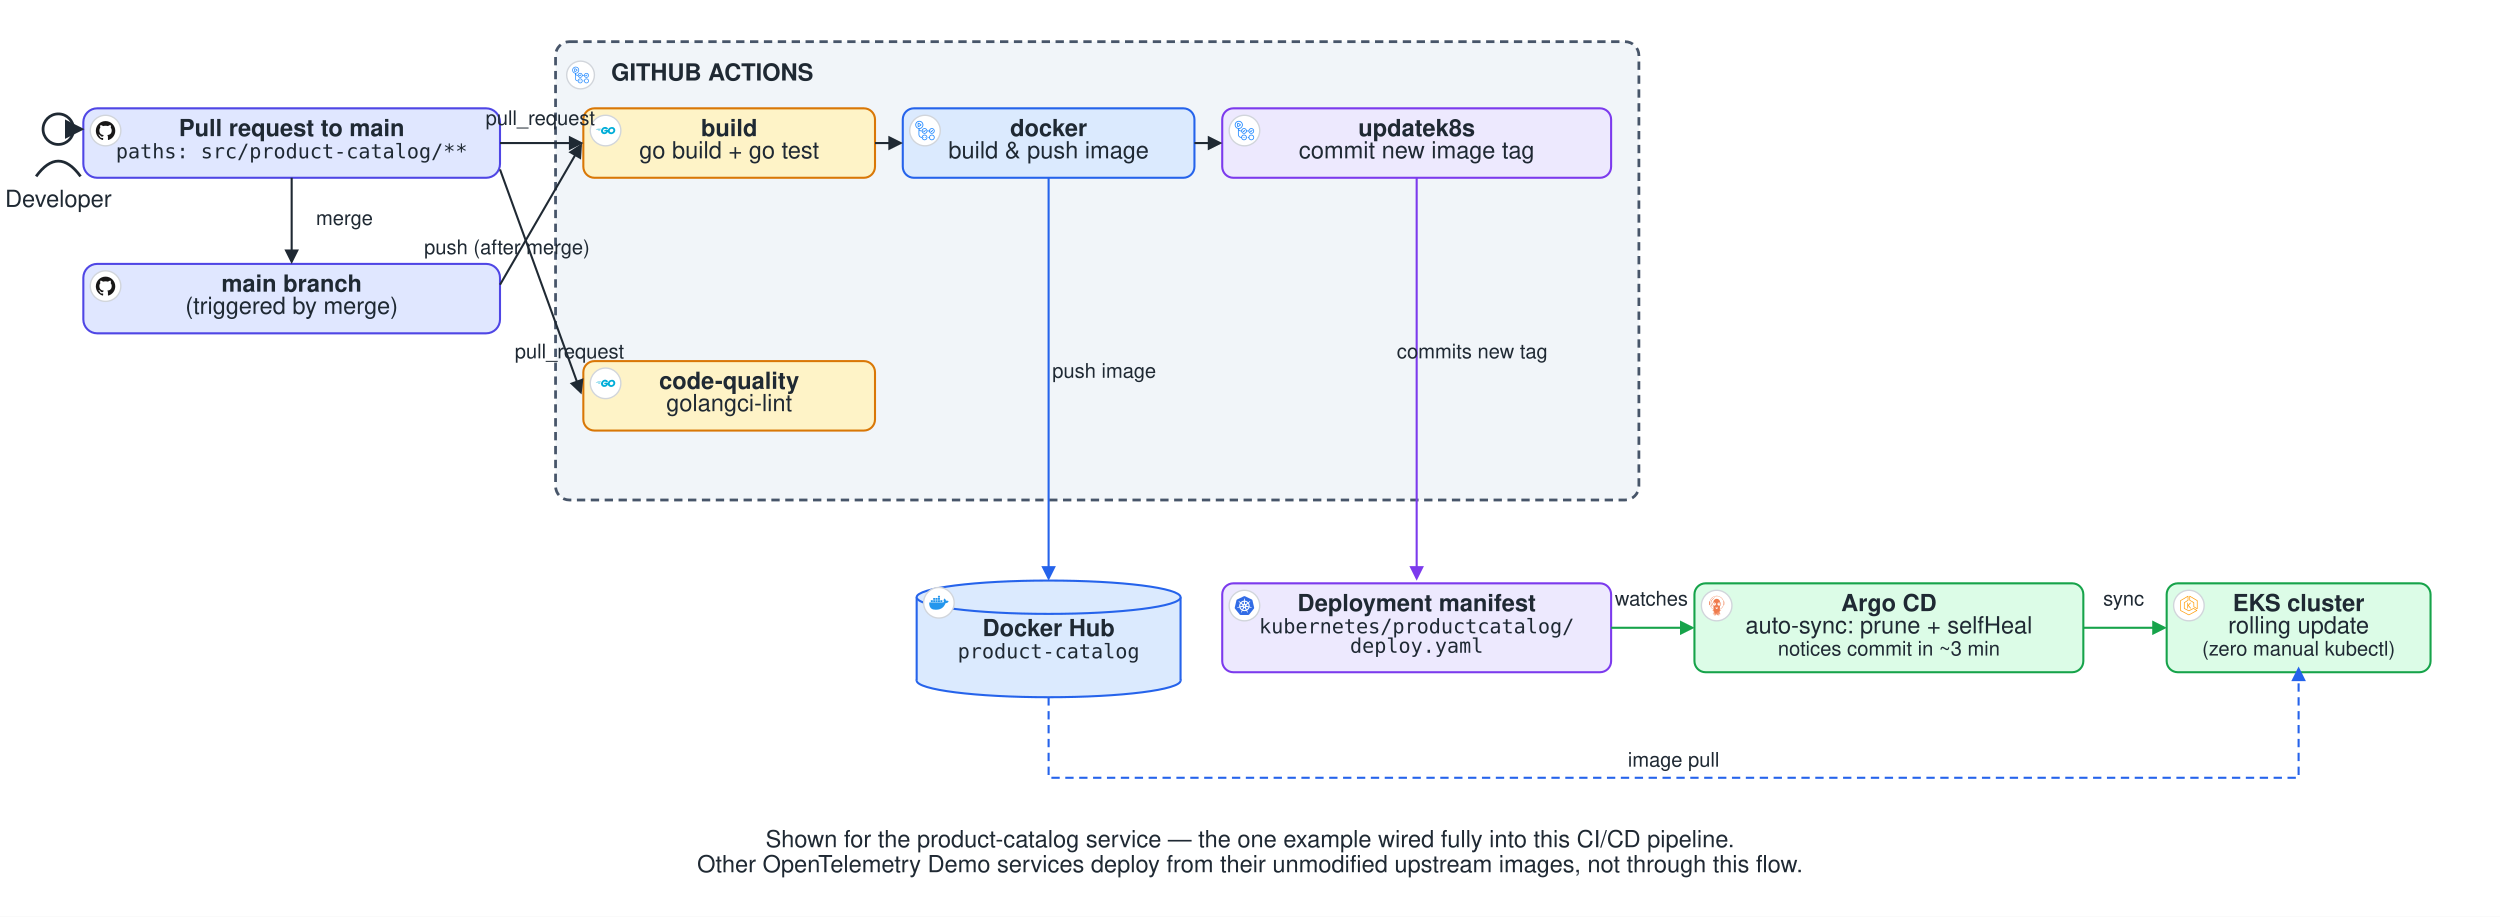
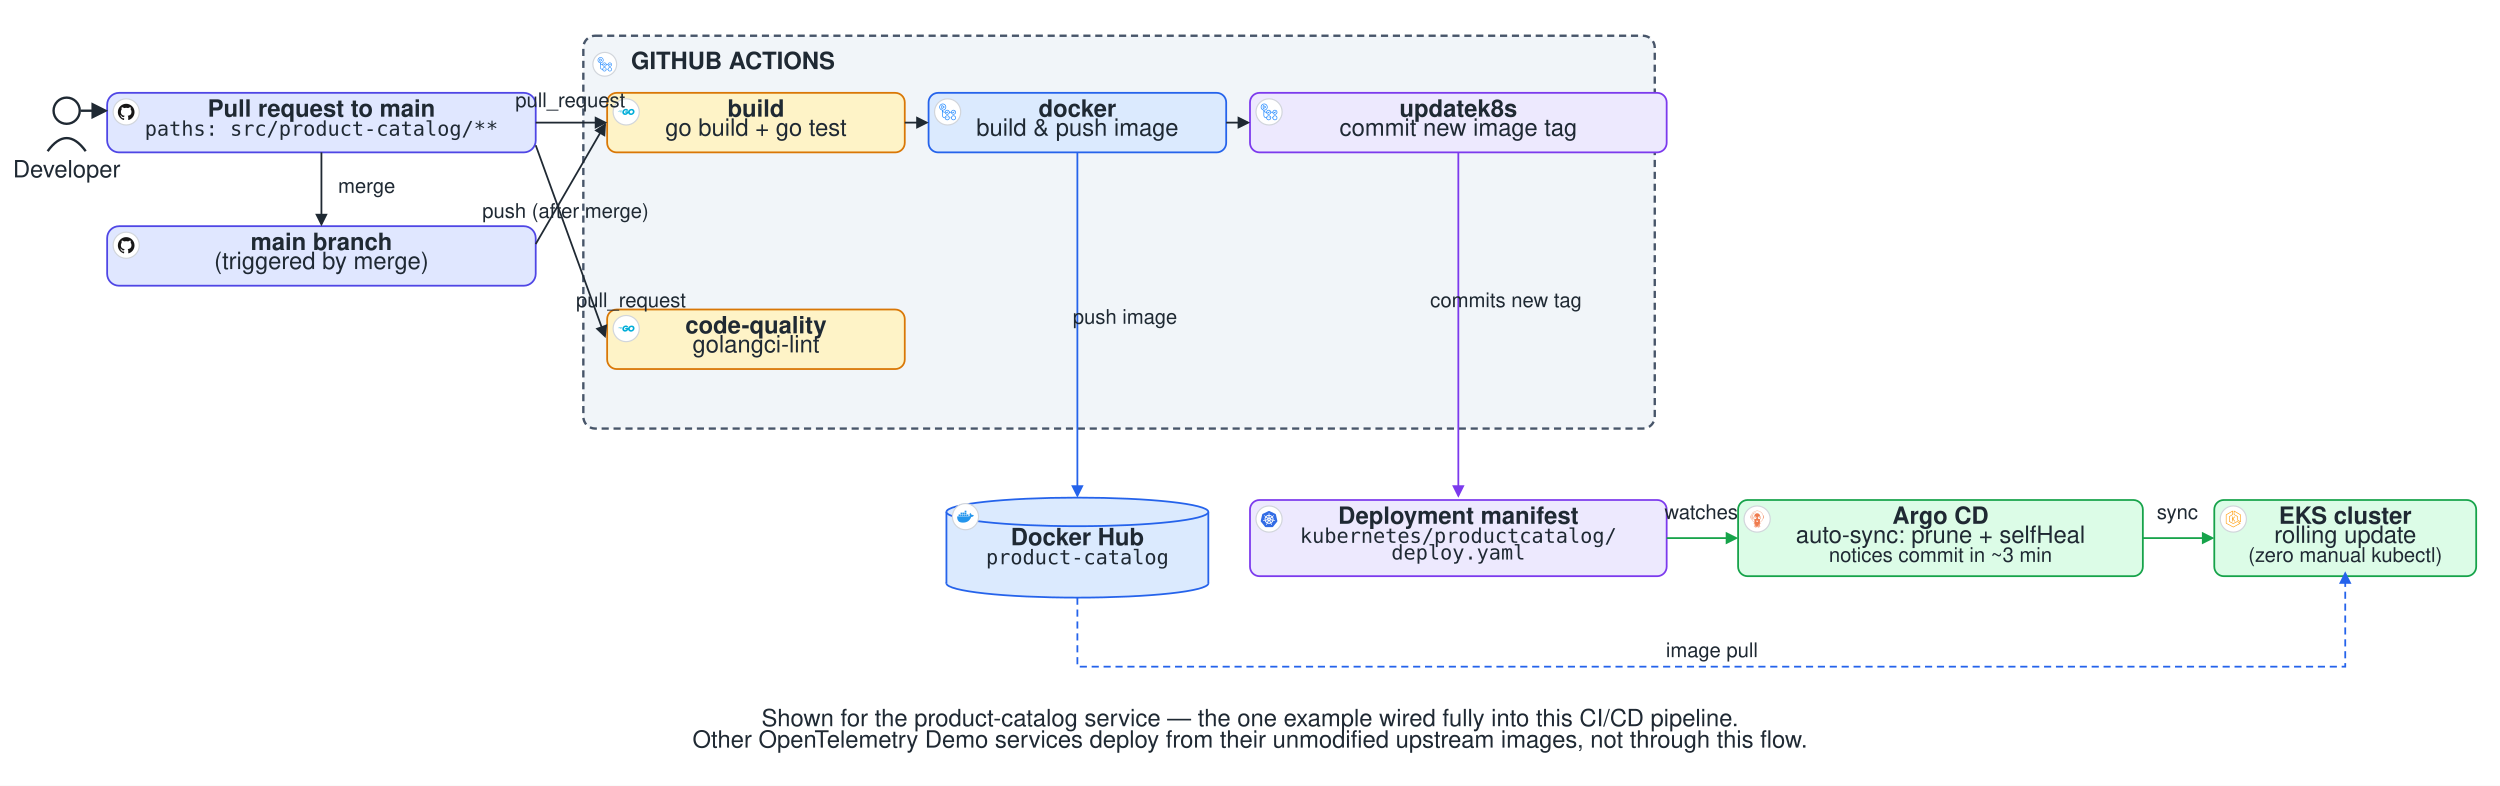
- <svg xmlns="http://www.w3.org/2000/svg" viewBox="0 0 1800 660" width="1800" height="660" role="img" aria-label="CI/CD pipeline for the product-catalog service: a pull request or merge to main triggers GitHub Actions jobs build, code-quality, docker and updatek8s; docker pushes an image to Docker Hub, updatek8s commits the new tag to the Kubernetes manifest, Argo CD watches and syncs it to the EKS cluster, which pulls the new image from Docker Hub.">
+ <svg xmlns="http://www.w3.org/2000/svg" viewBox="0 0 2100 660" width="2100" height="660" role="img" aria-label="CI/CD pipeline for the product-catalog service: a pull request or merge to main triggers GitHub Actions jobs build, code-quality, docker and updatek8s; docker pushes an image to Docker Hub, updatek8s commits the new tag to the Kubernetes manifest, Argo CD watches and syncs it to the EKS cluster, which pulls the new image from Docker Hub.">
  <defs>
    <marker id="arrow" viewBox="0 0 10 10" refX="8" refY="5" markerWidth="7" markerHeight="7" orient="auto">
      <path d="M0,0 L10,5 L0,10 z" fill="#1f2933" />
    </marker>
    <marker id="arrowBlue" viewBox="0 0 10 10" refX="8" refY="5" markerWidth="7" markerHeight="7" orient="auto">
      <path d="M0,0 L10,5 L0,10 z" fill="#2563eb" />
    </marker>
    <marker id="arrowViolet" viewBox="0 0 10 10" refX="8" refY="5" markerWidth="7" markerHeight="7" orient="auto">
      <path d="M0,0 L10,5 L0,10 z" fill="#7c3aed" />
    </marker>
    <marker id="arrowGreen" viewBox="0 0 10 10" refX="8" refY="5" markerWidth="7" markerHeight="7" orient="auto">
      <path d="M0,0 L10,5 L0,10 z" fill="#16a34a" />
    </marker>
  </defs>
  <style>
    text { font-family: -apple-system, Segoe UI, Helvetica, Arial, sans-serif; fill: #1f2933; }
    .title { font-weight: 700; }
    .mono { font-family: "SFMono-Regular", Consolas, Menlo, monospace; }
-     .small { font-size: 17px; }
-     .tiny { font-size: 14.5px; }
+     .small { font-size: 20px; }
+     .tiny { font-size: 17px; }
  </style>
  <defs>
    <g id="icon-github">
      <path d="M12 .297c-6.63 0-12 5.373-12 12 0 5.303 3.438 9.8 8.205 11.385.6.113.82-.258.82-.577 0-.285-.01-1.04-.015-2.04-3.338.724-4.042-1.61-4.042-1.61C4.422 18.07 3.633 17.7 3.633 17.7c-1.087-.744.084-.729.084-.729 1.205.084 1.838 1.236 1.838 1.236 1.07 1.835 2.809 1.305 3.495.998.108-.776.417-1.305.76-1.605-2.665-.3-5.466-1.332-5.466-5.93 0-1.31.465-2.38 1.235-3.22-.135-.303-.54-1.523.105-3.176 0 0 1.005-.322 3.3 1.23.96-.267 1.98-.399 3-.405 1.02.006 2.04.138 3 .405 2.28-1.552 3.285-1.23 3.285-1.23.645 1.653.24 2.873.12 3.176.765.84 1.23 1.91 1.23 3.22 0 4.61-2.805 5.625-5.475 5.92.42.36.81 1.096.81 2.22 0 1.606-.015 2.896-.015 3.286 0 .315.21.69.825.57C20.565 22.092 24 17.592 24 12.297c0-6.627-5.373-12-12-12" />
    </g>
    <g id="icon-githubactions">
      <path d="M10.984 13.836a.5.5 0 0 1-.353-.146l-.745-.743a.5.5 0 1 1 .706-.708l.392.391 1.181-1.18a.5.5 0 0 1 .708.707l-1.535 1.533a.504.504 0 0 1-.354.146zm9.353-.147l1.534-1.532a.5.5 0 0 0-.707-.707l-1.181 1.18-.392-.391a.5.5 0 1 0-.706.708l.746.743a.497.497 0 0 0 .706-.001zM4.527 7.452l2.557-1.585A1 1 0 0 0 7.09 4.17L4.533 2.56A1 1 0 0 0 3 3.406v3.196a1.001 1.001 0 0 0 1.527.85zm2.03-2.436L4 6.602V3.406l2.557 1.61zM24 12.5c0 1.93-1.57 3.5-3.5 3.5a3.503 3.503 0 0 1-3.46-3h-2.08a3.503 3.503 0 0 1-3.46 3 3.502 3.502 0 0 1-3.46-3h-.558c-.972 0-1.85-.399-2.482-1.042V17c0 1.654 1.346 3 3 3h.04c.244-1.693 1.7-3 3.46-3 1.93 0 3.5 1.57 3.5 3.5S13.43 24 11.5 24a3.502 3.502 0 0 1-3.46-3H8c-2.206 0-4-1.794-4-4V9.899A5.008 5.008 0 0 1 0 5c0-2.757 2.243-5 5-5s5 2.243 5 5a5.005 5.005 0 0 1-4.952 4.998A2.482 2.482 0 0 0 7.482 12h.558c.244-1.693 1.7-3 3.46-3a3.502 3.502 0 0 1 3.46 3h2.08a3.503 3.503 0 0 1 3.46-3c1.93 0 3.5 1.57 3.5 3.5zm-15 8c0 1.378 1.122 2.5 2.5 2.5s2.5-1.122 2.5-2.5-1.122-2.5-2.5-2.5S9 19.122 9 20.5zM5 9c2.206 0 4-1.794 4-4S7.206 1 5 1 1 2.794 1 5s1.794 4 4 4zm9 3.5c0-1.378-1.122-2.5-2.5-2.5S9 11.122 9 12.5s1.122 2.5 2.5 2.5 2.5-1.122 2.5-2.5zm9 0c0-1.378-1.122-2.5-2.5-2.5S18 11.122 18 12.5s1.122 2.5 2.5 2.5 2.5-1.122 2.5-2.5zm-13 8a.5.5 0 1 0 1 0 .5.5 0 0 0-1 0zm2 0a.5.5 0 1 0 1 0 .5.5 0 0 0-1 0zm12 0c0 1.93-1.57 3.5-3.5 3.5a3.503 3.503 0 0 1-3.46-3.002c-.007.001-.013.005-.021.005l-.506.017h-.017a.5.5 0 0 1-.016-.999l.506-.017c.018-.002.035.006.052.007A3.503 3.503 0 0 1 20.5 17c1.93 0 3.5 1.57 3.5 3.5zm-1 0c0-1.378-1.122-2.5-2.5-2.5S18 19.122 18 20.5s1.122 2.5 2.5 2.5 2.5-1.122 2.5-2.5z" />
    </g>
    <g id="icon-go">
      <path d="M1.811 10.231c-.047 0-.058-.023-.035-.059l.246-.315c.023-.035.081-.058.128-.058h4.172c.046 0 .058.035.035.07l-.199.303c-.023.036-.082.07-.117.07zM.047 11.306c-.047 0-.059-.023-.035-.058l.245-.316c.023-.035.082-.058.129-.058h5.328c.047 0 .07.035.058.07l-.093.28c-.012.047-.058.07-.105.07zm2.828 1.075c-.047 0-.059-.035-.035-.07l.163-.292c.023-.035.07-.07.117-.07h2.337c.047 0 .07.035.07.082l-.023.28c0 .047-.047.082-.082.082zm12.129-2.36c-.736.187-1.239.327-1.963.514-.176.046-.187.058-.34-.117-.174-.199-.303-.327-.548-.444-.737-.362-1.45-.257-2.115.175-.795.514-1.204 1.274-1.192 2.22.011.935.654 1.706 1.577 1.835.795.105 1.46-.175 1.987-.77.105-.13.198-.27.315-.434H10.47c-.245 0-.304-.152-.222-.35.152-.362.432-.97.596-1.274a.315.315 0 01.292-.187h4.253c-.023.316-.023.631-.07.947a4.983 4.983 0 01-.958 2.29c-.841 1.11-1.94 1.8-3.33 1.986-1.145.152-2.209-.07-3.143-.77-.865-.655-1.356-1.52-1.484-2.595-.152-1.274.222-2.419.993-3.424.83-1.086 1.928-1.776 3.272-2.02 1.098-.2 2.15-.07 3.096.571.62.41 1.063.97 1.356 1.648.07.105.023.164-.117.2m3.868 6.461c-1.064-.024-2.034-.328-2.852-1.029a3.665 3.665 0 01-1.262-2.255c-.21-1.32.152-2.489.947-3.529.853-1.122 1.881-1.706 3.272-1.95 1.192-.21 2.314-.095 3.33.595.923.63 1.496 1.484 1.648 2.605.198 1.578-.257 2.863-1.344 3.962-.771.783-1.718 1.273-2.805 1.495-.315.06-.63.07-.934.106zm2.78-4.72c-.011-.153-.011-.27-.034-.387-.21-1.157-1.274-1.81-2.384-1.554-1.087.245-1.788.935-2.045 2.033-.21.912.234 1.835 1.075 2.21.643.28 1.285.244 1.905-.07.923-.48 1.425-1.228 1.484-2.233z" />
    </g>
    <g id="icon-docker">
      <path d="M13.983 11.078h2.119a.186.186 0 00.186-.185V9.006a.186.186 0 00-.186-.186h-2.119a.185.185 0 00-.185.185v1.888c0 .102.083.185.185.185m-2.954-5.43h2.118a.186.186 0 00.186-.186V3.574a.186.186 0 00-.186-.185h-2.118a.185.185 0 00-.185.185v1.888c0 .102.082.185.185.185m0 2.716h2.118a.187.187 0 00.186-.186V6.29a.186.186 0 00-.186-.185h-2.118a.185.185 0 00-.185.185v1.887c0 .102.082.185.185.186m-2.93 0h2.12a.186.186 0 00.184-.186V6.29a.185.185 0 00-.185-.185H8.1a.185.185 0 00-.185.185v1.887c0 .102.083.185.185.186m-2.964 0h2.119a.186.186 0 00.185-.186V6.29a.185.185 0 00-.185-.185H5.136a.186.186 0 00-.186.185v1.887c0 .102.084.185.186.186m5.893 2.715h2.118a.186.186 0 00.186-.185V9.006a.186.186 0 00-.186-.186h-2.118a.185.185 0 00-.185.185v1.888c0 .102.082.185.185.185m-2.93 0h2.12a.185.185 0 00.184-.185V9.006a.185.185 0 00-.184-.186h-2.12a.185.185 0 00-.184.185v1.888c0 .102.083.185.185.185m-2.964 0h2.119a.185.185 0 00.185-.185V9.006a.185.185 0 00-.184-.186h-2.12a.186.186 0 00-.186.186v1.887c0 .102.084.185.186.185m-2.92 0h2.12a.185.185 0 00.184-.185V9.006a.185.185 0 00-.184-.186h-2.12a.185.185 0 00-.184.185v1.888c0 .102.082.185.185.185M23.763 9.89c-.065-.051-.672-.51-1.954-.51-.338.001-.676.03-1.01.087-.248-1.7-1.653-2.53-1.716-2.566l-.344-.199-.226.327c-.284.438-.49.922-.612 1.43-.23.97-.09 1.882.403 2.661-.595.332-1.55.413-1.744.42H.751a.751.751 0 00-.75.748 11.376 11.376 0 00.692 4.062c.545 1.428 1.355 2.48 2.41 3.124 1.18.723 3.1 1.137 5.275 1.137.983.003 1.963-.086 2.93-.266a12.248 12.248 0 003.823-1.389c.98-.567 1.86-1.288 2.61-2.136 1.252-1.418 1.998-2.997 2.553-4.4h.221c1.372 0 2.215-.549 2.68-1.009.309-.293.55-.65.707-1.046l.098-.288z" />
    </g>
    <g id="icon-kubernetes">
      <path d="M10.204 14.35l.007.01-.999 2.413a5.171 5.171 0 0 1-2.075-2.597l2.578-.437.004.005a.44.44 0 0 1 .484.606zm-.833-2.129a.44.44 0 0 0 .173-.756l.002-.011L7.585 9.7a5.143 5.143 0 0 0-.73 3.255l2.514-.725.002-.009zm1.145-1.98a.44.44 0 0 0 .699-.337l.01-.005.15-2.62a5.144 5.144 0 0 0-3.01 1.442l2.147 1.523.004-.002zm.76 2.75l.723.349.722-.347.18-.78-.5-.623h-.804l-.5.623.179.779zm1.5-3.095a.44.44 0 0 0 .7.336l.008.003 2.134-1.513a5.188 5.188 0 0 0-2.992-1.442l.148 2.615.002.001zm10.876 5.97l-5.773 7.181a1.6 1.6 0 0 1-1.248.594l-9.261.003a1.6 1.6 0 0 1-1.247-.596l-5.776-7.18a1.583 1.583 0 0 1-.307-1.34L2.1 5.573c.108-.47.425-.864.863-1.073L11.305.513a1.606 1.606 0 0 1 1.385 0l8.345 3.985c.438.209.755.604.863 1.073l2.062 8.955c.108.47-.005.963-.308 1.34zm-3.289-2.057c-.042-.01-.103-.026-.145-.034-.174-.033-.315-.025-.479-.038-.35-.037-.638-.067-.895-.148-.105-.04-.18-.165-.216-.216l-.201-.059a6.45 6.45 0 0 0-.105-2.332 6.465 6.465 0 0 0-.936-2.163c.052-.047.15-.133.177-.159.008-.09.001-.183.094-.282.197-.185.444-.338.743-.522.142-.084.273-.137.415-.242.032-.024.076-.062.11-.089.24-.191.295-.52.123-.736-.172-.216-.506-.236-.745-.045-.034.027-.08.062-.111.088-.134.116-.217.23-.33.35-.246.25-.45.458-.673.609-.097.056-.239.037-.303.033l-.19.135a6.545 6.545 0 0 0-4.146-2.003l-.012-.223c-.065-.062-.143-.115-.163-.25-.022-.268.015-.557.057-.905.023-.163.061-.298.068-.475.001-.04-.001-.099-.001-.142 0-.306-.224-.555-.5-.555-.275 0-.499.249-.499.555l.001.014c0 .041-.002.092 0 .128.006.177.044.312.067.475.042.348.078.637.056.906a.545.545 0 0 1-.162.258l-.012.211a6.424 6.424 0 0 0-4.166 2.003 8.373 8.373 0 0 1-.18-.128c-.09.012-.18.04-.297-.029-.223-.15-.427-.358-.673-.608-.113-.12-.195-.234-.329-.349-.03-.026-.077-.062-.111-.088a.594.594 0 0 0-.348-.132.481.481 0 0 0-.398.176c-.172.216-.117.546.123.737l.007.005.104.083c.142.105.272.159.414.242.299.185.546.338.743.522.076.082.09.226.1.288l.16.143a6.462 6.462 0 0 0-1.02 4.506l-.208.06c-.055.072-.133.184-.215.217-.257.081-.546.11-.895.147-.164.014-.305.006-.48.039-.037.007-.09.02-.133.03l-.004.002-.007.002c-.295.071-.484.342-.423.608.061.267.349.429.645.365l.007-.001.01-.003.129-.029c.17-.046.294-.113.448-.172.33-.118.604-.217.87-.256.112-.009.23.069.288.101l.217-.037a6.5 6.5 0 0 0 2.88 3.596l-.09.218c.033.084.069.199.044.282-.097.252-.263.517-.452.813-.091.136-.185.242-.268.399-.02.037-.045.095-.064.134-.128.275-.034.591.213.71.248.12.556-.007.69-.282v-.002c.02-.039.046-.09.062-.127.07-.162.094-.301.144-.458.132-.332.205-.68.387-.897.05-.06.13-.082.215-.105l.113-.205a6.453 6.453 0 0 0 4.609.012l.106.192c.086.028.18.042.256.155.136.232.229.507.342.84.05.156.074.295.145.457.016.037.043.09.062.129.133.276.442.402.69.282.247-.118.341-.435.213-.71-.02-.039-.045-.096-.065-.134-.083-.156-.177-.261-.268-.398-.19-.296-.346-.541-.443-.793-.04-.13.007-.21.038-.294-.018-.022-.059-.144-.083-.202a6.499 6.499 0 0 0 2.88-3.622c.064.01.176.03.213.038.075-.05.144-.114.28-.104.266.039.54.138.87.256.154.06.277.128.448.173.036.01.088.019.13.028l.009.003.007.001c.297.064.584-.098.645-.365.06-.266-.128-.537-.423-.608zM16.4 9.701l-1.95 1.746v.005a.44.44 0 0 0 .173.757l.003.01 2.526.728a5.199 5.199 0 0 0-.108-1.674A5.208 5.208 0 0 0 16.4 9.7zm-4.013 5.325a.437.437 0 0 0-.404-.232.44.44 0 0 0-.372.233h-.002l-1.268 2.292a5.164 5.164 0 0 0 3.326.003l-1.27-2.296h-.01zm1.888-1.293a.44.44 0 0 0-.27.036.44.44 0 0 0-.214.572l-.003.004 1.01 2.438a5.15 5.15 0 0 0 2.081-2.615l-2.6-.44-.004.005z" />
    </g>
    <g id="icon-argo">
      <path d="M12.581 0c.436.037.871.1 1.299.186 1.679.383 3.121 1.213 4.382 2.365 1.161 1.06 1.917 2.372 2.335 3.881.089.321.216.56.586.624.205.035.238.245.239.43.003.646.002 1.294.002 1.94l-.002 1.21c-.001.356-.116.479-.466.474-.211-.003-.293.119-.344.291-.146.489-.33.966-.552 1.426-.818 1.682-2.084 2.938-3.688 3.87-.077.045-.155.088-.233.131-.252.137-.258.146-.155.415.114.299.358.529.664.625.269.096.553.134.827.21a.672.672 0 0 1 .236.094c-.066.082-.156.067-.231.082-.36.073-.713.184-1.086.17a1.275 1.275 0 0 1-.438-.064c-.114-.045-.152-.006-.176.109a5.354 5.354 0 0 0-.084.92c-.015.617-.071 1.23-.112 1.844-.042.598-.018.651.558.842.281.094.563.187.842.286.069.024.15.038.192.117-.04.057-.098.035-.146.035-.493.003-.985.005-1.478.001-.524-.005-.806-.282-.845-.803-.055-.762-.12-1.524-.182-2.286a.947.947 0 0 0-.026-.12c-.079.455-.065.879-.084 1.298-.023.528-.008 1.057-.007 1.584 0 .27.086.388.335.483.359.135.711.295 1.114.262.141-.012.276.062.402.129.032.017.073.033.069.073-.004.043-.049.047-.084.045-.657-.019-1.317.065-1.972-.028-.323-.046-.533-.236-.631-.552-.094-.303-.114-.617-.137-.93-.046-.626-.078-1.253-.116-1.88a.222.222 0 0 0-.061-.171.282.282 0 0 0-.031.193c-.002.956-.002 1.911-.001 2.866 0 .388.123.575.494.708.481.172.976.298 1.47.423.11.028.225.047.242.192h-1.852c-.051-.01-.103-.022-.155-.03-.701-.1-1.001-.372-1.143-1.042l-.067-.331-.226-1.103c-.069.12-.118.25-.144.386-.083.399-.151.802-.243 1.2-.113.493-.444.763-.932.857l-.33.063H8.558c.057-.171.216-.185.355-.221.476-.127.96-.223 1.417-.409a.603.603 0 0 0 .397-.521c.058-.435.002-.865-.013-1.296a1.528 1.528 0 0 0-.078-.315.405.405 0 0 0-.071.207c-.026.296-.049.591-.075.886-.038.432-.273.716-.679.81a1.702 1.702 0 0 1-.37.045c-.557.003-1.115-.001-1.673-.005-.048 0-.109.019-.148-.065.178-.103.377-.168.582-.187a5.67 5.67 0 0 0 .939-.193c.42-.114.522-.249.512-.687-.023-.931-.091-1.86-.069-2.791.004-.184.001-.368.001-.551a2.387 2.387 0 0 0-.05.385 40.299 40.299 0 0 1-.186 2.623c-.052.513-.296.748-.804.805-.446.051-.889.002-1.332-.02-.108-.006-.234.012-.339-.064.043-.066.106-.07.16-.087.362-.115.725-.224 1.086-.344.246-.081.35-.235.355-.492a2.241 2.241 0 0 0-.003-.232 45.315 45.315 0 0 1-.105-2.149 5.487 5.487 0 0 0-.035-.478c-.024-.188-.131-.287-.295-.258-.505.092-.99-.006-1.473-.139-.059-.016-.134-.007-.178-.088a.986.986 0 0 1 .285-.09c.255-.052.507-.121.753-.208.312-.112.564-.347.695-.651.089-.203.056-.317-.112-.398-1.418-.683-2.512-1.73-3.391-3.017a8.152 8.152 0 0 1-1.123-2.447c-.067-.246-.156-.3-.383-.26-.306.053-.401.006-.535-.273v-3.49c.144-.303.205-.341.534-.329.235.01.247-.004.309-.242.396-1.508 1.082-2.861 2.171-3.988C6.9 1.42 8.523.631 10.34.203c.456-.108.922-.15 1.387-.203h.854Zm7.974 8.948a7.34 7.34 0 0 0-.048-.938 8.353 8.353 0 0 0-.099-.65c-.598-2.964-2.344-5.02-5.051-6.268-1.553-.715-3.21-.835-4.878-.511-3.248.633-5.396 2.583-6.539 5.652-.436 1.173-.495 2.406-.37 3.65.087.935.339 1.846.745 2.694.585 1.213 1.444 2.207 2.477 3.058.343.286.719.528 1.121.719.235.111.247.105.245-.146.006-.16.003-.32-.009-.48-.125-1.02-.142-2.045-.169-3.069a.392.392 0 0 0-.184-.353c-.385-.268-.713-.592-.921-1.019-.474-.97-.372-2.361.813-3.215.136-.097.217-.19.198-.373a1.724 1.724 0 0 1 .031-.442c.177-1.187.748-2.138 1.722-2.84.68-.492 1.442-.772 2.286-.782.483-.007.953.11 1.414.244 1.609.467 2.846 2.07 2.845 3.697a.64.64 0 0 0 .268.565c.463.371.821.83.943 1.426.22 1.077-.083 1.982-.979 2.634-.266.194-.347.406-.333.698.002.047 0 .095-.002.142l-.062 1.439c-.025.586-.138 1.165-.117 1.754.008.223.006.226.201.128a7.46 7.46 0 0 0 2.393-1.903c1.32-1.577 2.074-3.372 2.059-5.511ZM9.117 12.102c1.489.021 2.443-1.578 1.716-2.879a1.937 1.937 0 0 0-1.699-.991c-1.094-.004-1.954.822-1.958 1.881-.005 1.148.813 1.985 1.941 1.989Zm5.794 0c1.101.002 1.935-.823 1.935-1.917 0-1.091-.846-1.949-1.92-1.947-1.064.003-1.94.866-1.943 1.915-.003 1.105.831 1.948 1.928 1.949Zm-1.472 1.937c-.208.128-.407.277-.63.384-.536.257-1.063.257-1.579-.048-.158-.094-.308-.201-.464-.298-.047-.028-.092-.103-.15-.062-.044.03-.01.1-.001.151.037.179.064.362.082.544.027.565.293.992.742 1.31a.984.984 0 0 0 .791.186c.565-.119 1.025-.614 1.124-1.218.043-.266.005-.544.109-.803a.133.133 0 0 0-.024-.146Zm-8.78-4.92c-.012-1.102.143-2.055.54-2.961.633-1.443 1.642-2.553 2.98-3.374a.378.378 0 0 1 .459.067c.06.06.036.118.01.178a1.09 1.09 0 0 1-.48.51c-1.079.639-1.829 1.571-2.357 2.688a6.325 6.325 0 0 0-.618 2.986c.055 1.309.439 2.516 1.213 3.588.088.104.148.23.173.365.01.08.059.168-.031.228a.312.312 0 0 1-.288.041.502.502 0 0 1-.234-.185c-.72-.979-1.193-2.056-1.331-3.273-.036-.326-.004-.653-.036-.858ZM8.94 2.34a.373.373 0 0 1 .378-.382c.211.001.409.226.416.473.004.138-.309.39-.476.386-.189-.005-.318-.2-.318-.477Zm-.465 7.48a.609.609 0 0 1 .586-.631c.38-.003.671.271.675.633.004.356-.27.622-.639.621-.38-.002-.621-.241-.622-.623Zm6.496.623c-.381-.002-.625-.255-.621-.646a.635.635 0 0 1 .596-.613.656.656 0 0 1 .669.643c.001.354-.275.618-.644.616Z" />
    </g>
    <g id="icon-eks">
      <path d="m14.67 8.505-2.875 3.335 3.128 3.648h-1.168l-2.808-3.277v3.368h-.842V8.421h.842v2.947l2.603-2.863Zm7.225 6.751-3.369-2.021V8.421a.42.42 0 0 0-.209-.364l-4.843-2.825V1.159l8.42 4.976Zm.635-9.724L13.267.06a.422.422 0 0 0-.635.362v5.053c0 .15.08.288.208.363l4.844 2.826v4.81a.42.42 0 0 0 .205.362l4.21 2.526a.42.42 0 0 0 .638-.361V5.895a.42.42 0 0 0-.207-.363ZM11.977 23.1l-9.872-5.248V6.135l8.421-4.976v4.084L6.09 8.066a.422.422 0 0 0-.195.355v7.158a.42.42 0 0 0 .226.373l5.665 2.948a.42.42 0 0 0 .387 0l5.496-2.84 3.382 2.03Zm10.135-5.356-4.21-2.526a.42.42 0 0 0-.411-.013l-5.51 2.847-5.244-2.729v-6.67l4.436-2.824a.422.422 0 0 0 .195-.355V.42a.421.421 0 0 0-.635-.362L1.47 5.532a.421.421 0 0 0-.207.363v12.21c0 .156.086.299.223.372l10.297 5.474a.421.421 0 0 0 .401-.004l9.915-5.473a.422.422 0 0 0 .013-.73Z" />
    </g>
  </defs>
-   <rect x="0" y="0" width="1800" height="660" fill="#ffffff" />
+   <rect x="0" y="0" width="2100" height="660" fill="#ffffff" />
  <g aria-hidden="true">
-     <circle cx="42" cy="93" r="11" fill="none" stroke="#1f2933" stroke-width="2" />
-     <path d="M26,127 Q42,105 58,127" fill="none" stroke="#1f2933" stroke-width="2" />
+     <circle cx="56" cy="93" r="11" fill="none" stroke="#1f2933" stroke-width="2" />
+     <path d="M40,127 Q56,105 72,127" fill="none" stroke="#1f2933" stroke-width="2" />
  </g>
-   <text x="42" y="149" text-anchor="middle" class="small">Developer</text>
-   <rect x="60" y="78" width="300" height="50" rx="10" fill="#e0e7ff" stroke="#4f46e5" stroke-width="1.5" />
-   <text x="210" y="98" text-anchor="middle" class="small title">Pull request to main</text>
-   <text x="210" y="114" text-anchor="middle" class="tiny mono">paths: src/product-catalog/**</text>
-   <g transform="translate(76,94)">
+   <text x="56" y="149" text-anchor="middle" class="small">Developer</text>
+   <rect x="90" y="78" width="360" height="50" rx="10" fill="#e0e7ff" stroke="#4f46e5" stroke-width="1.5" />
+   <text x="270" y="98" text-anchor="middle" class="small title">Pull request to main</text>
+   <text x="270" y="114" text-anchor="middle" class="tiny mono">paths: src/product-catalog/**</text>
+   <g transform="translate(106,94)">
    <circle r="11" fill="#ffffff" stroke="#d1d5db" stroke-width="1" />
    <g transform="translate(-7,-7) scale(0.583)" fill="#181717">
      <use href="#icon-github" />
    </g>
  </g>
-   <rect x="60" y="190" width="300" height="50" rx="10" fill="#e0e7ff" stroke="#4f46e5" stroke-width="1.5" />
-   <text x="210" y="210" text-anchor="middle" class="small title">main branch</text>
-   <text x="210" y="226" text-anchor="middle" class="small">(triggered by merge)</text>
-   <g transform="translate(76,206)">
+   <rect x="90" y="190" width="360" height="50" rx="10" fill="#e0e7ff" stroke="#4f46e5" stroke-width="1.5" />
+   <text x="270" y="210" text-anchor="middle" class="small title">main branch</text>
+   <text x="270" y="226" text-anchor="middle" class="small">(triggered by merge)</text>
+   <g transform="translate(106,206)">
    <circle r="11" fill="#ffffff" stroke="#d1d5db" stroke-width="1" />
    <g transform="translate(-7,-7) scale(0.583)" fill="#181717">
      <use href="#icon-github" />
    </g>
  </g>
-   <rect x="400" y="30" width="780" height="330" rx="10" fill="#f1f5f9" stroke="#475569" stroke-width="2" stroke-dasharray="6 4" />
-   <g transform="translate(418,54)">
+   <rect x="490" y="30" width="900" height="330" rx="10" fill="#f1f5f9" stroke="#475569" stroke-width="2" stroke-dasharray="6 4" />
+   <g transform="translate(508,54)">
    <circle r="10" fill="#ffffff" stroke="#d1d5db" stroke-width="1" />
    <g transform="translate(-6,-6) scale(0.5)" fill="#2088FF">
      <use href="#icon-githubactions" />
    </g>
  </g>
-   <text x="440" y="58" class="small title" fill="#334155">GITHUB ACTIONS</text>
-   <rect x="420" y="78" width="210" height="50" rx="8" fill="#fef3c7" stroke="#d97706" stroke-width="1.5" />
-   <text x="525" y="98" text-anchor="middle" class="small title">build</text>
-   <text x="525" y="114" text-anchor="middle" class="small">go build + go test</text>
-   <g transform="translate(436,94)">
+   <text x="530" y="58" class="small title" fill="#334155">GITHUB ACTIONS</text>
+   <rect x="510" y="78" width="250" height="50" rx="8" fill="#fef3c7" stroke="#d97706" stroke-width="1.5" />
+   <text x="635" y="98" text-anchor="middle" class="small title">build</text>
+   <text x="635" y="114" text-anchor="middle" class="small">go build + go test</text>
+   <g transform="translate(526,94)">
    <circle r="11" fill="#ffffff" stroke="#d1d5db" stroke-width="1" />
    <g transform="translate(-7,-7) scale(0.583)" fill="#00ADD8">
      <use href="#icon-go" />
    </g>
  </g>
-   <rect x="650" y="78" width="210" height="50" rx="8" fill="#dbeafe" stroke="#2563eb" stroke-width="1.5" />
-   <text x="755" y="98" text-anchor="middle" class="small title">docker</text>
-   <text x="755" y="114" text-anchor="middle" class="small">build &amp; push image</text>
-   <g transform="translate(666,94)">
+   <rect x="780" y="78" width="250" height="50" rx="8" fill="#dbeafe" stroke="#2563eb" stroke-width="1.5" />
+   <text x="905" y="98" text-anchor="middle" class="small title">docker</text>
+   <text x="905" y="114" text-anchor="middle" class="small">build &amp; push image</text>
+   <g transform="translate(796,94)">
    <circle r="11" fill="#ffffff" stroke="#d1d5db" stroke-width="1" />
    <g transform="translate(-7,-7) scale(0.583)" fill="#2088FF">
      <use href="#icon-githubactions" />
    </g>
  </g>
-   <rect x="880" y="78" width="280" height="50" rx="8" fill="#ede9fe" stroke="#7c3aed" stroke-width="1.5" />
-   <text x="1020" y="98" text-anchor="middle" class="small title">updatek8s</text>
-   <text x="1020" y="114" text-anchor="middle" class="small">commit new image tag</text>
-   <g transform="translate(896,94)">
+   <rect x="1050" y="78" width="350" height="50" rx="8" fill="#ede9fe" stroke="#7c3aed" stroke-width="1.5" />
+   <text x="1225" y="98" text-anchor="middle" class="small title">updatek8s</text>
+   <text x="1225" y="114" text-anchor="middle" class="small">commit new image tag</text>
+   <g transform="translate(1066,94)">
    <circle r="11" fill="#ffffff" stroke="#d1d5db" stroke-width="1" />
    <g transform="translate(-7,-7) scale(0.583)" fill="#2088FF">
      <use href="#icon-githubactions" />
    </g>
  </g>
-   <rect x="420" y="260" width="210" height="50" rx="8" fill="#fef3c7" stroke="#d97706" stroke-width="1.5" />
-   <text x="525" y="280" text-anchor="middle" class="small title">code-quality</text>
-   <text x="525" y="296" text-anchor="middle" class="small">golangci-lint</text>
-   <g transform="translate(436,276)">
+   <rect x="510" y="260" width="250" height="50" rx="8" fill="#fef3c7" stroke="#d97706" stroke-width="1.5" />
+   <text x="635" y="280" text-anchor="middle" class="small title">code-quality</text>
+   <text x="635" y="296" text-anchor="middle" class="small">golangci-lint</text>
+   <g transform="translate(526,276)">
    <circle r="11" fill="#ffffff" stroke="#d1d5db" stroke-width="1" />
    <g transform="translate(-7,-7) scale(0.583)" fill="#00ADD8">
      <use href="#icon-go" />
    </g>
  </g>
-   <ellipse cx="755" cy="490" rx="95" ry="12" fill="#dbeafe" stroke="#2563eb" stroke-width="1.5" />
-   <rect x="660" y="430" width="190" height="60" fill="#dbeafe" stroke="none" />
-   <line x1="660" y1="430" x2="660" y2="490" stroke="#2563eb" stroke-width="1.5" />
-   <line x1="850" y1="430" x2="850" y2="490" stroke="#2563eb" stroke-width="1.5" />
-   <ellipse cx="755" cy="430" rx="95" ry="12" fill="#dbeafe" stroke="#2563eb" stroke-width="1.5" />
-   <text x="755" y="458" text-anchor="middle" class="small title">Docker Hub</text>
-   <text x="755" y="474" text-anchor="middle" class="tiny mono">product-catalog</text>
-   <g transform="translate(676,434)">
+   <ellipse cx="905" cy="490" rx="110" ry="12" fill="#dbeafe" stroke="#2563eb" stroke-width="1.5" />
+   <rect x="795" y="430" width="220" height="60" fill="#dbeafe" stroke="none" />
+   <line x1="795" y1="430" x2="795" y2="490" stroke="#2563eb" stroke-width="1.5" />
+   <line x1="1015" y1="430" x2="1015" y2="490" stroke="#2563eb" stroke-width="1.5" />
+   <ellipse cx="905" cy="430" rx="110" ry="12" fill="#dbeafe" stroke="#2563eb" stroke-width="1.5" />
+   <text x="905" y="458" text-anchor="middle" class="small title">Docker Hub</text>
+   <text x="905" y="474" text-anchor="middle" class="tiny mono">product-catalog</text>
+   <g transform="translate(811,434)">
    <circle r="11" fill="#ffffff" stroke="#d1d5db" stroke-width="1" />
    <g transform="translate(-7,-7) scale(0.583)" fill="#2496ED">
      <use href="#icon-docker" />
    </g>
  </g>
-   <rect x="880" y="420" width="280" height="64" rx="8" fill="#ede9fe" stroke="#7c3aed" stroke-width="1.5" />
-   <text x="1020" y="440" text-anchor="middle" class="small title">Deployment manifest</text>
-   <text x="1020" y="456" text-anchor="middle" class="tiny mono">kubernetes/productcatalog/</text>
-   <text x="1020" y="470" text-anchor="middle" class="tiny mono">deploy.yaml</text>
-   <g transform="translate(896,436)">
+   <rect x="1050" y="420" width="350" height="64" rx="8" fill="#ede9fe" stroke="#7c3aed" stroke-width="1.5" />
+   <text x="1225" y="440" text-anchor="middle" class="small title">Deployment manifest</text>
+   <text x="1225" y="456" text-anchor="middle" class="tiny mono">kubernetes/productcatalog/</text>
+   <text x="1225" y="470" text-anchor="middle" class="tiny mono">deploy.yaml</text>
+   <g transform="translate(1066,436)">
    <circle r="11" fill="#ffffff" stroke="#d1d5db" stroke-width="1" />
    <g transform="translate(-7,-7) scale(0.583)" fill="#326CE5">
      <use href="#icon-kubernetes" />
    </g>
  </g>
-   <rect x="1220" y="420" width="280" height="64" rx="8" fill="#dcfce7" stroke="#16a34a" stroke-width="1.5" />
-   <text x="1360" y="440" text-anchor="middle" class="small title">Argo CD</text>
-   <text x="1360" y="456" text-anchor="middle" class="small">auto-sync: prune + selfHeal</text>
-   <text x="1360" y="472" text-anchor="middle" class="tiny">notices commit in ~3 min</text>
-   <g transform="translate(1236,436)">
+   <rect x="1460" y="420" width="340" height="64" rx="8" fill="#dcfce7" stroke="#16a34a" stroke-width="1.5" />
+   <text x="1630" y="440" text-anchor="middle" class="small title">Argo CD</text>
+   <text x="1630" y="456" text-anchor="middle" class="small">auto-sync: prune + selfHeal</text>
+   <text x="1630" y="472" text-anchor="middle" class="tiny">notices commit in ~3 min</text>
+   <g transform="translate(1476,436)">
    <circle r="11" fill="#ffffff" stroke="#d1d5db" stroke-width="1" />
    <g transform="translate(-7,-7) scale(0.583)" fill="#EF7B4D">
      <use href="#icon-argo" />
    </g>
  </g>
-   <rect x="1560" y="420" width="190" height="64" rx="8" fill="#dcfce7" stroke="#16a34a" stroke-width="1.5" />
-   <text x="1655" y="440" text-anchor="middle" class="small title">EKS cluster</text>
-   <text x="1655" y="456" text-anchor="middle" class="small">rolling update</text>
-   <text x="1655" y="472" text-anchor="middle" class="tiny">(zero manual kubectl)</text>
-   <g transform="translate(1576,436)">
+   <rect x="1860" y="420" width="220" height="64" rx="8" fill="#dcfce7" stroke="#16a34a" stroke-width="1.5" />
+   <text x="1970" y="440" text-anchor="middle" class="small title">EKS cluster</text>
+   <text x="1970" y="456" text-anchor="middle" class="small">rolling update</text>
+   <text x="1970" y="472" text-anchor="middle" class="tiny">(zero manual kubectl)</text>
+   <g transform="translate(1876,436)">
    <circle r="11" fill="#ffffff" stroke="#d1d5db" stroke-width="1" />
    <g transform="translate(-7,-7) scale(0.583)" fill="#FF9900">
      <use href="#icon-eks" />
    </g>
  </g>
-   <line x1="54" y1="93" x2="58" y2="93" stroke="#1f2933" stroke-width="2" marker-end="url(#arrow)" />
-   <line x1="210" y1="128" x2="210" y2="188" stroke="#1f2933" stroke-width="1.5" marker-end="url(#arrow)" />
-   <text x="248" y="162" text-anchor="middle" class="tiny">merge</text>
-   <line x1="360" y1="103" x2="418" y2="103" stroke="#1f2933" stroke-width="1.5" marker-end="url(#arrow)" />
-   <text x="389" y="90" text-anchor="middle" class="tiny">pull_request</text>
-   <line x1="360" y1="122" x2="418" y2="282" stroke="#1f2933" stroke-width="1.5" marker-end="url(#arrow)" />
-   <text x="410" y="258" text-anchor="middle" class="tiny">pull_request</text>
-   <line x1="360" y1="205" x2="418" y2="105" stroke="#1f2933" stroke-width="1.5" marker-end="url(#arrow)" />
-   <text x="365" y="183" text-anchor="middle" class="tiny">push (after merge)</text>
-   <line x1="630" y1="103" x2="648" y2="103" stroke="#1f2933" stroke-width="1.5" marker-end="url(#arrow)" />
-   <line x1="860" y1="103" x2="878" y2="103" stroke="#1f2933" stroke-width="1.5" marker-end="url(#arrow)" />
-   <line x1="755" y1="128" x2="755" y2="416" stroke="#2563eb" stroke-width="1.5" marker-end="url(#arrowBlue)" />
-   <text x="795" y="272" text-anchor="middle" class="tiny" fill="#2563eb">push image</text>
-   <line x1="1020" y1="128" x2="1020" y2="416" stroke="#7c3aed" stroke-width="1.5" marker-end="url(#arrowViolet)" />
-   <text x="1060" y="258" text-anchor="middle" class="tiny" fill="#7c3aed">commits new tag</text>
-   <line x1="1160" y1="452" x2="1218" y2="452" stroke="#16a34a" stroke-width="1.5" marker-end="url(#arrowGreen)" />
-   <text x="1189" y="436" text-anchor="middle" class="tiny" fill="#15803d">watches</text>
-   <line x1="1500" y1="452" x2="1558" y2="452" stroke="#16a34a" stroke-width="1.5" marker-end="url(#arrowGreen)" />
-   <text x="1529" y="436" text-anchor="middle" class="tiny" fill="#15803d">sync</text>
-   <polyline points="755,502 755,560 1655,560 1655,482" fill="none" stroke="#2563eb" stroke-width="1.5" stroke-dasharray="6 4" marker-end="url(#arrowBlue)" />
-   <text x="1205" y="552" text-anchor="middle" class="tiny" fill="#2563eb">image pull</text>
-   <text x="900" y="610" text-anchor="middle" class="small" fill="#374151">Shown for the product-catalog service — the one example wired fully into this CI/CD pipeline.</text>
-   <text x="900" y="628" text-anchor="middle" class="small" fill="#374151">Other OpenTelemetry Demo services deploy from their unmodified upstream images, not through this flow.</text>
+   <line x1="68" y1="93" x2="88" y2="93" stroke="#1f2933" stroke-width="2" marker-end="url(#arrow)" />
+   <line x1="270" y1="128" x2="270" y2="188" stroke="#1f2933" stroke-width="1.5" marker-end="url(#arrow)" />
+   <text x="308" y="162" text-anchor="middle" class="tiny">merge</text>
+   <line x1="450" y1="103" x2="508" y2="103" stroke="#1f2933" stroke-width="1.5" marker-end="url(#arrow)" />
+   <text x="479" y="90" text-anchor="middle" class="tiny">pull_request</text>
+   <line x1="450" y1="122" x2="508" y2="282" stroke="#1f2933" stroke-width="1.5" marker-end="url(#arrow)" />
+   <text x="530" y="258" text-anchor="middle" class="tiny">pull_request</text>
+   <line x1="450" y1="205" x2="508" y2="105" stroke="#1f2933" stroke-width="1.5" marker-end="url(#arrow)" />
+   <text x="475" y="183" text-anchor="middle" class="tiny">push (after merge)</text>
+   <line x1="760" y1="103" x2="778" y2="103" stroke="#1f2933" stroke-width="1.5" marker-end="url(#arrow)" />
+   <line x1="1030" y1="103" x2="1048" y2="103" stroke="#1f2933" stroke-width="1.5" marker-end="url(#arrow)" />
+   <line x1="905" y1="128" x2="905" y2="416" stroke="#2563eb" stroke-width="1.5" marker-end="url(#arrowBlue)" />
+   <text x="945" y="272" text-anchor="middle" class="tiny" fill="#2563eb">push image</text>
+   <line x1="1225" y1="128" x2="1225" y2="416" stroke="#7c3aed" stroke-width="1.5" marker-end="url(#arrowViolet)" />
+   <text x="1265" y="258" text-anchor="middle" class="tiny" fill="#7c3aed">commits new tag</text>
+   <line x1="1400" y1="452" x2="1458" y2="452" stroke="#16a34a" stroke-width="1.5" marker-end="url(#arrowGreen)" />
+   <text x="1429" y="436" text-anchor="middle" class="tiny" fill="#15803d">watches</text>
+   <line x1="1800" y1="452" x2="1858" y2="452" stroke="#16a34a" stroke-width="1.5" marker-end="url(#arrowGreen)" />
+   <text x="1829" y="436" text-anchor="middle" class="tiny" fill="#15803d">sync</text>
+   <polyline points="905,502 905,560 1970,560 1970,482" fill="none" stroke="#2563eb" stroke-width="1.5" stroke-dasharray="6 4" marker-end="url(#arrowBlue)" />
+   <text x="1438" y="552" text-anchor="middle" class="tiny" fill="#2563eb">image pull</text>
+   <text x="1050" y="610" text-anchor="middle" class="small" fill="#374151">Shown for the product-catalog service — the one example wired fully into this CI/CD pipeline.</text>
+   <text x="1050" y="628" text-anchor="middle" class="small" fill="#374151">Other OpenTelemetry Demo services deploy from their unmodified upstream images, not through this flow.</text>
</svg>
